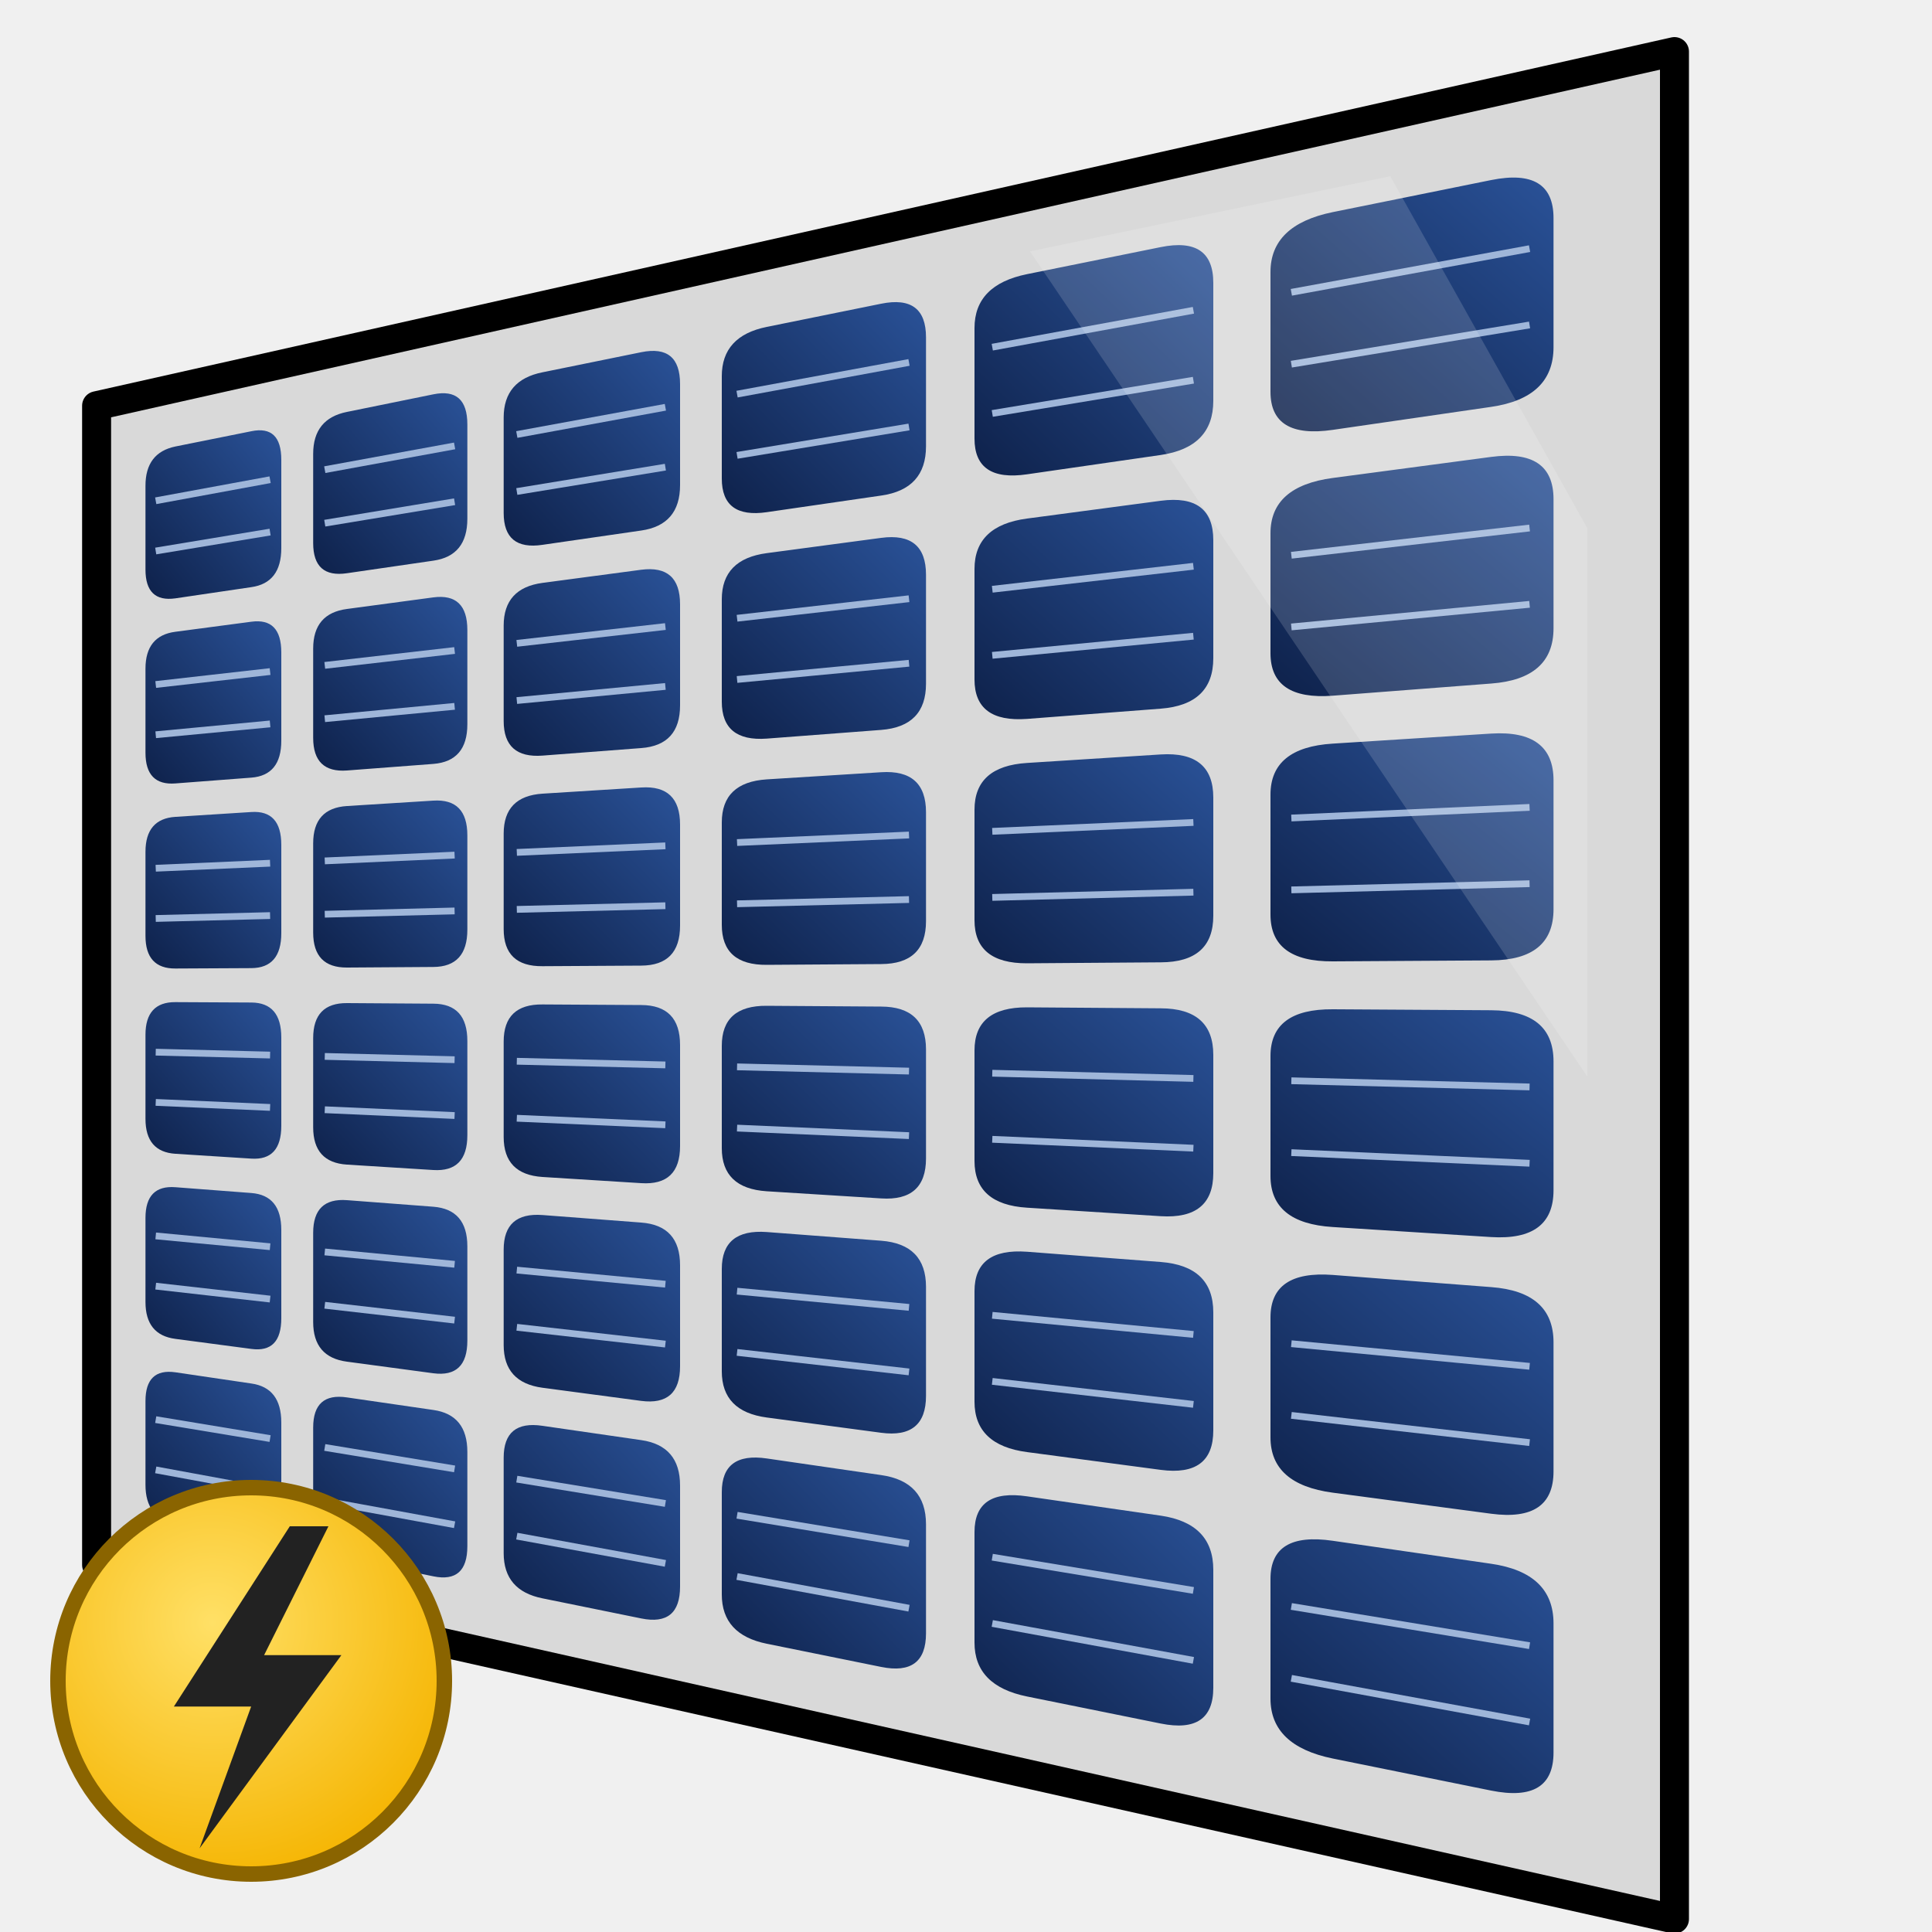
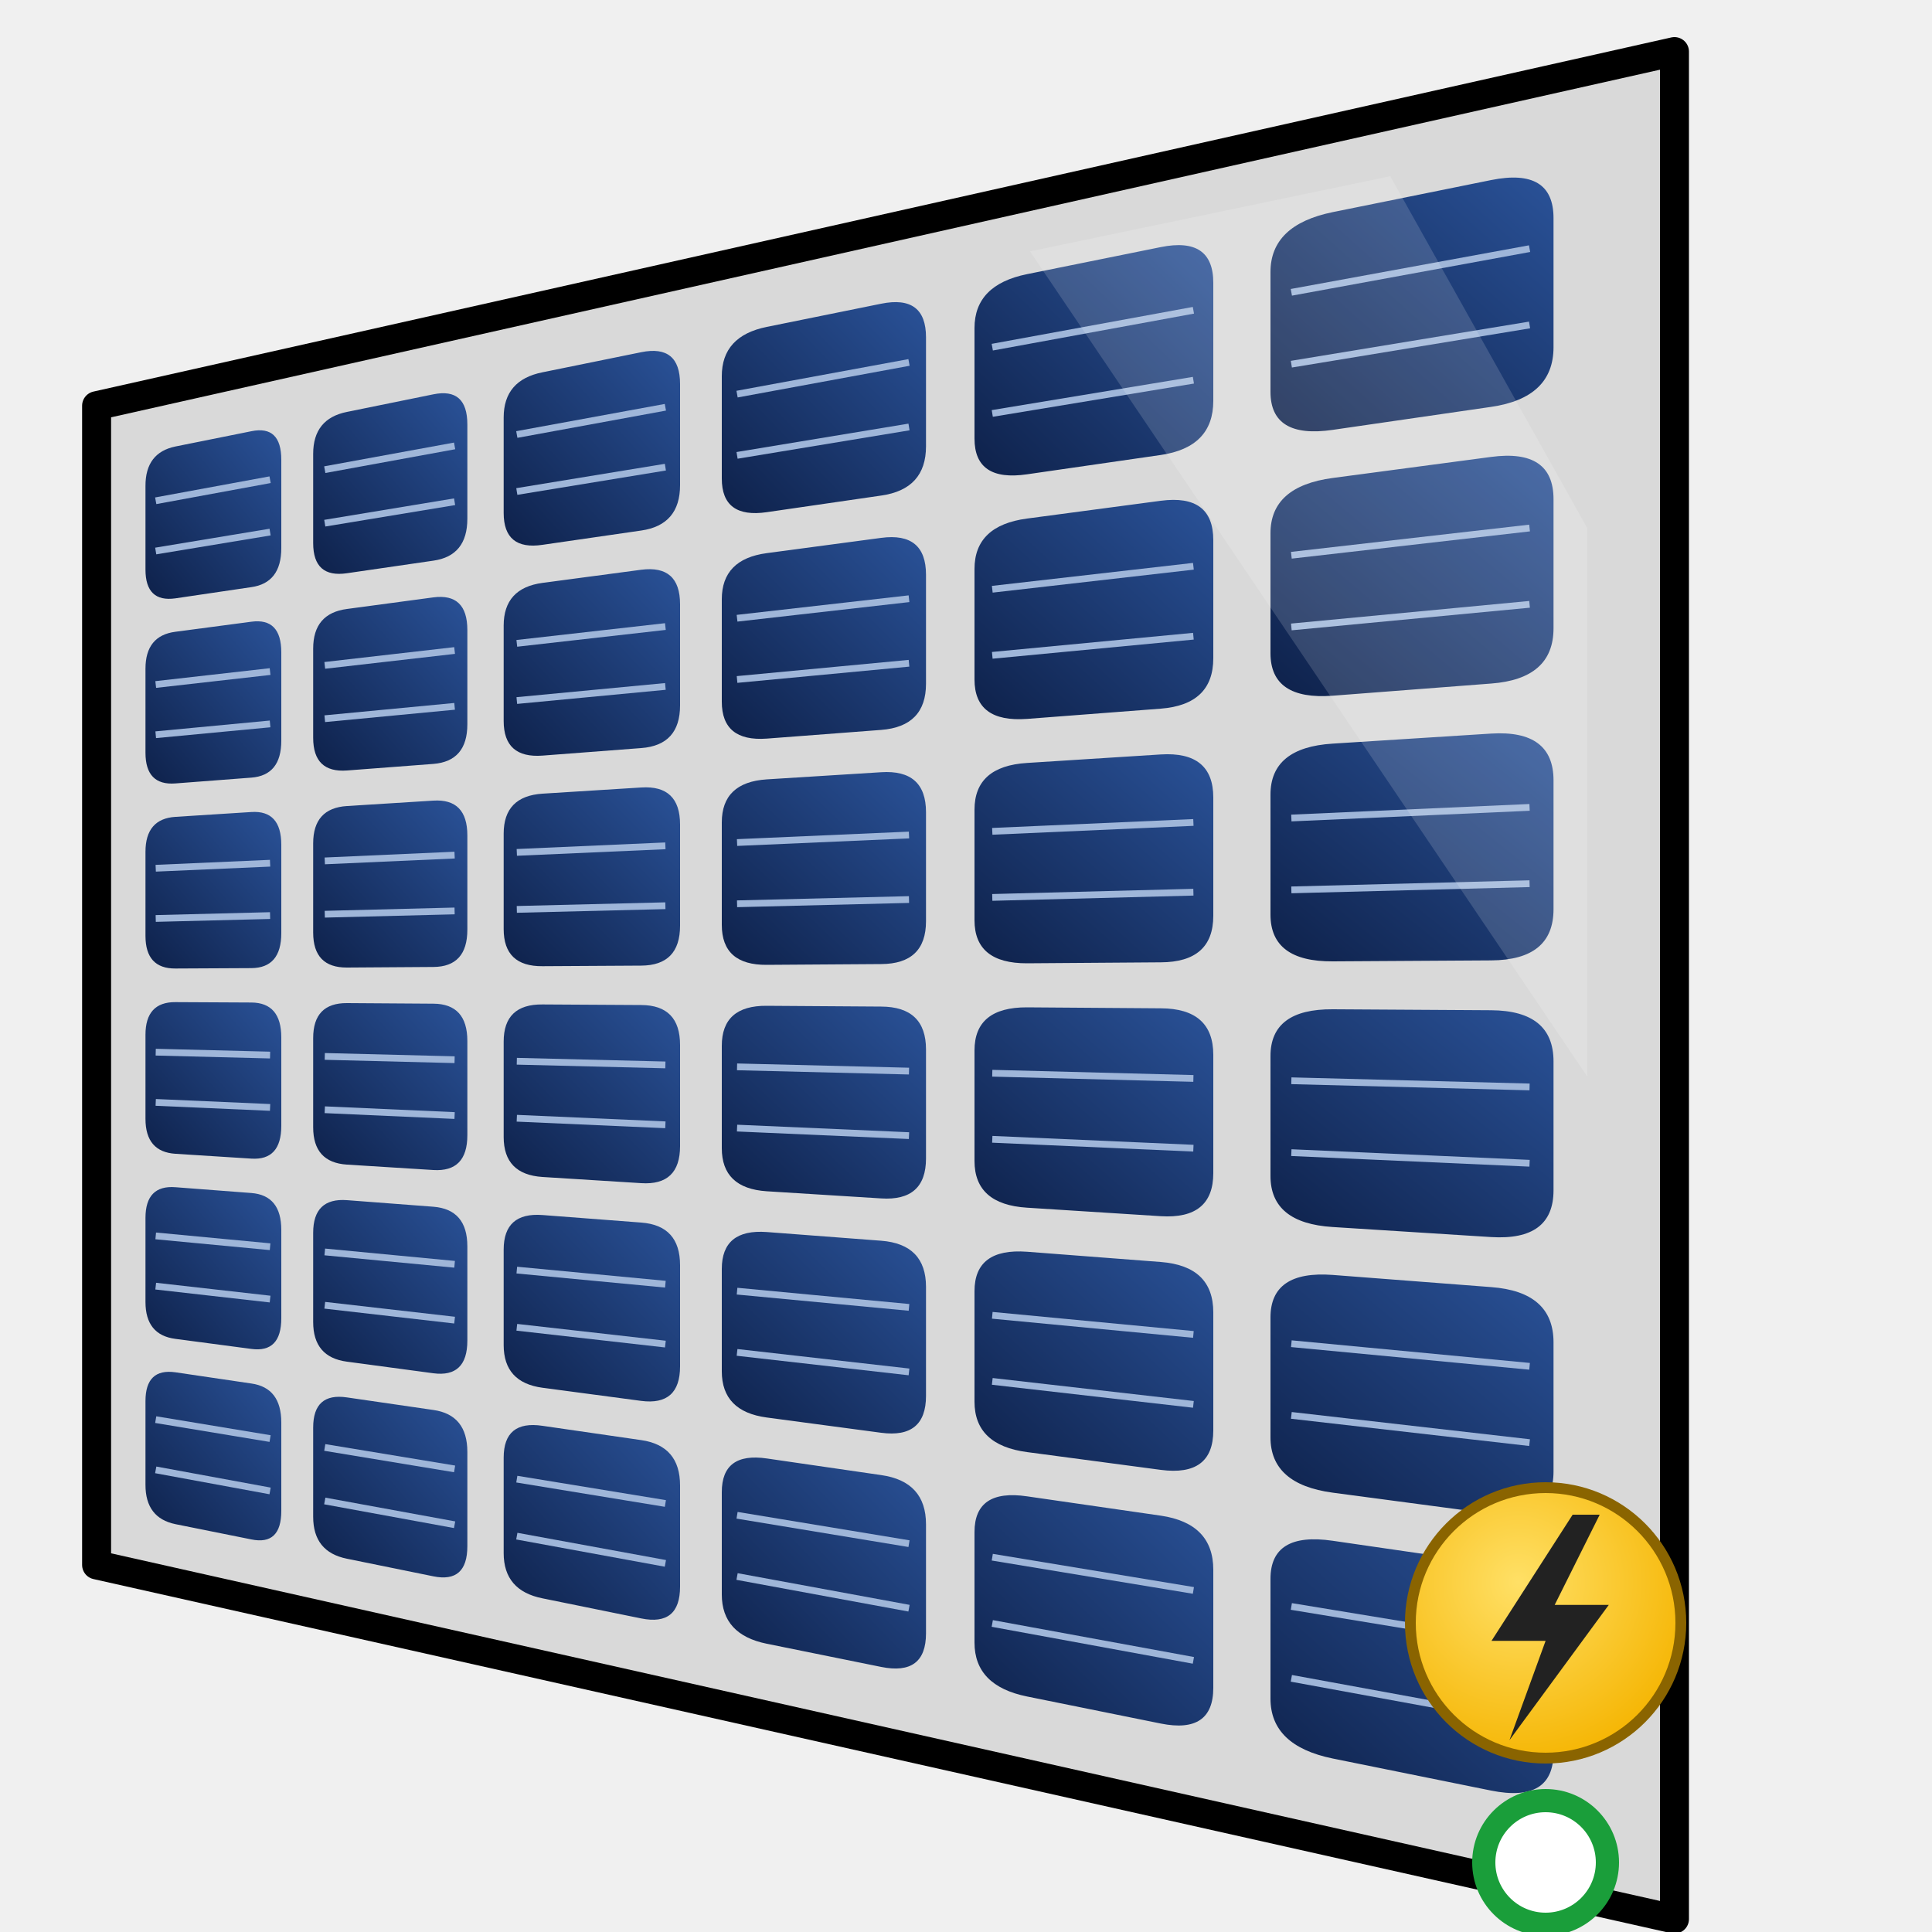
<svg xmlns="http://www.w3.org/2000/svg" version="1.1" width="100mm" height="100mm" viewBox="0 0 100 100">
  <defs>
    <radialGradient id="badge" cx="0.4" cy="0.35" r="0.7">
      <stop offset="0" stop-color="#ffe066" />
      <stop offset="1" stop-color="#f5b400" />
    </radialGradient>
    <linearGradient id="cell" x1="1" y1="0" x2="0" y2="1">
      <stop offset="0" stop-color="#2a5298" />
      <stop offset="1" stop-color="#0e214a" />
    </linearGradient>
  </defs>
  <polygon points="5.00,21.00 86.67,2.67 86.67,99.33 5.00,81.00" fill="#d9d9d9" stroke="#000" stroke-width="1.5" stroke-linejoin="round" />
  <path d="M 7.53,25.14 Q 7.53,23.43 9.08,23.11 L 13.01,22.32 Q 14.56,22.00 14.56,23.80 L 14.56,28.37 Q 14.56,30.17 13.01,30.39 L 9.08,30.97 Q 7.53,31.19 7.53,29.48 Z" fill="url(#cell)" />
  <line x1="8.06" y1="25.92" x2="13.98" y2="24.83" stroke="#9fb6d9" stroke-width="0.35" />
  <line x1="8.06" y1="28.52" x2="13.98" y2="27.54" stroke="#9fb6d9" stroke-width="0.35" />
  <path d="M 7.53,34.61 Q 7.53,32.90 9.08,32.70 L 13.01,32.18 Q 14.56,31.97 14.56,33.77 L 14.56,38.34 Q 14.56,40.13 13.01,40.25 L 9.08,40.55 Q 7.53,40.67 7.53,38.96 Z" fill="url(#cell)" />
  <line x1="8.06" y1="35.43" x2="13.98" y2="34.76" stroke="#9fb6d9" stroke-width="0.35" />
  <line x1="8.06" y1="38.03" x2="13.98" y2="37.47" stroke="#9fb6d9" stroke-width="0.35" />
  <path d="M 7.53,44.09 Q 7.53,42.38 9.08,42.28 L 13.01,42.03 Q 14.56,41.93 14.56,43.73 L 14.56,48.30 Q 14.56,50.10 13.01,50.11 L 9.08,50.13 Q 7.53,50.14 7.53,48.44 Z" fill="url(#cell)" />
  <line x1="8.06" y1="44.94" x2="13.98" y2="44.68" stroke="#9fb6d9" stroke-width="0.35" />
  <line x1="8.06" y1="47.54" x2="13.98" y2="47.39" stroke="#9fb6d9" stroke-width="0.35" />
  <path d="M 7.53,53.56 Q 7.53,51.86 9.08,51.87 L 13.01,51.89 Q 14.56,51.90 14.56,53.70 L 14.56,58.27 Q 14.56,60.07 13.01,59.97 L 9.08,59.72 Q 7.53,59.62 7.53,57.91 Z" fill="url(#cell)" />
  <line x1="8.06" y1="54.46" x2="13.98" y2="54.61" stroke="#9fb6d9" stroke-width="0.35" />
  <line x1="8.06" y1="57.06" x2="13.98" y2="57.32" stroke="#9fb6d9" stroke-width="0.35" />
  <path d="M 7.53,63.04 Q 7.53,61.33 9.08,61.45 L 13.01,61.75 Q 14.56,61.87 14.56,63.66 L 14.56,68.23 Q 14.56,70.03 13.01,69.82 L 9.08,69.30 Q 7.53,69.10 7.53,67.39 Z" fill="url(#cell)" />
  <line x1="8.06" y1="63.97" x2="13.98" y2="64.53" stroke="#9fb6d9" stroke-width="0.35" />
  <line x1="8.06" y1="66.57" x2="13.98" y2="67.24" stroke="#9fb6d9" stroke-width="0.35" />
  <path d="M 7.53,72.52 Q 7.53,70.81 9.08,71.03 L 13.01,71.61 Q 14.56,71.83 14.56,73.63 L 14.56,78.20 Q 14.56,80.00 13.01,79.68 L 9.08,78.89 Q 7.53,78.57 7.53,76.86 Z" fill="url(#cell)" />
  <line x1="8.06" y1="73.48" x2="13.98" y2="74.46" stroke="#9fb6d9" stroke-width="0.35" />
  <line x1="8.06" y1="76.08" x2="13.98" y2="77.17" stroke="#9fb6d9" stroke-width="0.35" />
  <path d="M 16.21,23.49 Q 16.21,21.67 17.96,21.32 L 22.43,20.41 Q 24.19,20.05 24.19,21.97 L 24.19,26.85 Q 24.19,28.77 22.43,29.02 L 17.96,29.67 Q 16.21,29.93 16.21,28.11 Z" fill="url(#cell)" />
  <line x1="16.81" y1="24.31" x2="23.53" y2="23.08" stroke="#9fb6d9" stroke-width="0.35" />
  <line x1="16.81" y1="27.08" x2="23.53" y2="25.97" stroke="#9fb6d9" stroke-width="0.35" />
  <path d="M 16.21,33.57 Q 16.21,31.75 17.96,31.52 L 22.43,30.92 Q 24.19,30.69 24.19,32.61 L 24.19,37.49 Q 24.19,39.40 22.43,39.54 L 17.96,39.88 Q 16.21,40.01 16.21,38.19 Z" fill="url(#cell)" />
  <line x1="16.81" y1="34.44" x2="23.53" y2="33.67" stroke="#9fb6d9" stroke-width="0.35" />
  <line x1="16.81" y1="37.20" x2="23.53" y2="36.56" stroke="#9fb6d9" stroke-width="0.35" />
  <path d="M 16.21,43.65 Q 16.21,41.83 17.96,41.72 L 22.43,41.44 Q 24.19,41.33 24.19,43.24 L 24.19,48.12 Q 24.19,50.04 22.43,50.05 L 17.96,50.08 Q 16.21,50.09 16.21,48.27 Z" fill="url(#cell)" />
  <line x1="16.81" y1="44.56" x2="23.53" y2="44.26" stroke="#9fb6d9" stroke-width="0.35" />
  <line x1="16.81" y1="47.32" x2="23.53" y2="47.15" stroke="#9fb6d9" stroke-width="0.35" />
  <path d="M 16.21,53.73 Q 16.21,51.91 17.96,51.92 L 22.43,51.95 Q 24.19,51.96 24.19,53.88 L 24.19,58.76 Q 24.19,60.67 22.43,60.56 L 17.96,60.28 Q 16.21,60.17 16.21,58.35 Z" fill="url(#cell)" />
  <line x1="16.81" y1="54.68" x2="23.53" y2="54.85" stroke="#9fb6d9" stroke-width="0.35" />
  <line x1="16.81" y1="57.44" x2="23.53" y2="57.74" stroke="#9fb6d9" stroke-width="0.35" />
  <path d="M 16.21,63.81 Q 16.21,61.99 17.96,62.12 L 22.43,62.46 Q 24.19,62.60 24.19,64.51 L 24.19,69.39 Q 24.19,71.31 22.43,71.08 L 17.96,70.48 Q 16.21,70.25 16.21,68.43 Z" fill="url(#cell)" />
  <line x1="16.81" y1="64.80" x2="23.53" y2="65.44" stroke="#9fb6d9" stroke-width="0.35" />
  <line x1="16.81" y1="67.56" x2="23.53" y2="68.33" stroke="#9fb6d9" stroke-width="0.35" />
  <path d="M 16.21,73.89 Q 16.21,72.07 17.96,72.33 L 22.43,72.98 Q 24.19,73.23 24.19,75.15 L 24.19,80.03 Q 24.19,81.95 22.43,81.59 L 17.96,80.68 Q 16.21,80.33 16.21,78.51 Z" fill="url(#cell)" />
  <line x1="16.81" y1="74.92" x2="23.53" y2="76.03" stroke="#9fb6d9" stroke-width="0.35" />
  <line x1="16.81" y1="77.69" x2="23.53" y2="78.92" stroke="#9fb6d9" stroke-width="0.35" />
  <path d="M 26.07,21.61 Q 26.07,19.67 28.08,19.27 L 33.19,18.23 Q 35.20,17.82 35.20,19.88 L 35.20,25.11 Q 35.20,27.17 33.19,27.46 L 28.08,28.20 Q 26.07,28.50 26.07,26.55 Z" fill="url(#cell)" />
  <line x1="26.75" y1="22.49" x2="34.44" y2="21.08" stroke="#9fb6d9" stroke-width="0.35" />
  <line x1="26.75" y1="25.44" x2="34.44" y2="24.18" stroke="#9fb6d9" stroke-width="0.35" />
  <path d="M 26.07,32.38 Q 26.07,30.44 28.08,30.17 L 33.19,29.49 Q 35.20,29.23 35.20,31.28 L 35.20,36.51 Q 35.20,38.57 33.19,38.72 L 28.08,39.11 Q 26.07,39.26 26.07,37.32 Z" fill="url(#cell)" />
  <line x1="26.75" y1="33.30" x2="34.44" y2="32.43" stroke="#9fb6d9" stroke-width="0.35" />
  <line x1="26.75" y1="36.26" x2="34.44" y2="35.53" stroke="#9fb6d9" stroke-width="0.35" />
  <path d="M 26.07,43.15 Q 26.07,41.21 28.08,41.08 L 33.19,40.76 Q 35.20,40.63 35.20,42.68 L 35.20,47.91 Q 35.20,49.97 33.19,49.98 L 28.08,50.01 Q 26.07,50.03 26.07,48.09 Z" fill="url(#cell)" />
  <line x1="26.75" y1="44.12" x2="34.44" y2="43.78" stroke="#9fb6d9" stroke-width="0.35" />
  <line x1="26.75" y1="47.07" x2="34.44" y2="46.88" stroke="#9fb6d9" stroke-width="0.35" />
  <path d="M 26.07,53.91 Q 26.07,51.97 28.08,51.99 L 33.19,52.02 Q 35.20,52.03 35.20,54.09 L 35.20,59.32 Q 35.20,61.37 33.19,61.24 L 28.08,60.92 Q 26.07,60.79 26.07,58.85 Z" fill="url(#cell)" />
  <line x1="26.75" y1="54.93" x2="34.44" y2="55.12" stroke="#9fb6d9" stroke-width="0.35" />
  <line x1="26.75" y1="57.88" x2="34.44" y2="58.22" stroke="#9fb6d9" stroke-width="0.35" />
  <path d="M 26.07,64.68 Q 26.07,62.74 28.08,62.89 L 33.19,63.28 Q 35.20,63.43 35.20,65.49 L 35.20,70.72 Q 35.20,72.77 33.19,72.51 L 28.08,71.83 Q 26.07,71.56 26.07,69.62 Z" fill="url(#cell)" />
  <line x1="26.75" y1="65.74" x2="34.44" y2="66.47" stroke="#9fb6d9" stroke-width="0.35" />
  <line x1="26.75" y1="68.70" x2="34.44" y2="69.57" stroke="#9fb6d9" stroke-width="0.35" />
  <path d="M 26.07,75.45 Q 26.07,73.50 28.08,73.80 L 33.19,74.54 Q 35.20,74.83 35.20,76.89 L 35.20,82.12 Q 35.20,84.18 33.19,83.77 L 28.08,82.73 Q 26.07,82.33 26.07,80.39 Z" fill="url(#cell)" />
  <line x1="26.75" y1="76.56" x2="34.44" y2="77.82" stroke="#9fb6d9" stroke-width="0.35" />
  <line x1="26.75" y1="79.51" x2="34.44" y2="80.92" stroke="#9fb6d9" stroke-width="0.35" />
  <path d="M 37.36,19.47 Q 37.36,17.39 39.69,16.92 L 45.61,15.72 Q 47.93,15.25 47.93,17.46 L 47.93,23.10 Q 47.93,25.32 45.61,25.65 L 39.69,26.51 Q 37.36,26.85 37.36,24.77 Z" fill="url(#cell)" />
  <line x1="38.15" y1="20.40" x2="47.05" y2="18.76" stroke="#9fb6d9" stroke-width="0.35" />
  <line x1="38.15" y1="23.57" x2="47.05" y2="22.10" stroke="#9fb6d9" stroke-width="0.35" />
  <path d="M 37.36,31.02 Q 37.36,28.94 39.69,28.63 L 45.61,27.84 Q 47.93,27.53 47.93,29.75 L 47.93,35.39 Q 47.93,37.60 45.61,37.78 L 39.69,38.23 Q 37.36,38.40 37.36,36.32 Z" fill="url(#cell)" />
  <line x1="38.15" y1="32.00" x2="47.05" y2="30.99" stroke="#9fb6d9" stroke-width="0.35" />
  <line x1="38.15" y1="35.17" x2="47.05" y2="34.33" stroke="#9fb6d9" stroke-width="0.35" />
  <path d="M 37.36,42.57 Q 37.36,40.49 39.69,40.34 L 45.61,39.97 Q 47.93,39.82 47.93,42.04 L 47.93,47.68 Q 47.93,49.89 45.61,49.90 L 39.69,49.94 Q 37.36,49.96 37.36,47.87 Z" fill="url(#cell)" />
  <line x1="38.15" y1="43.61" x2="47.05" y2="43.22" stroke="#9fb6d9" stroke-width="0.35" />
  <line x1="38.15" y1="46.78" x2="47.05" y2="46.56" stroke="#9fb6d9" stroke-width="0.35" />
  <path d="M 37.36,54.13 Q 37.36,52.04 39.69,52.06 L 45.61,52.10 Q 47.93,52.11 47.93,54.32 L 47.93,59.96 Q 47.93,62.18 45.61,62.03 L 39.69,61.66 Q 37.36,61.51 37.36,59.43 Z" fill="url(#cell)" />
  <line x1="38.15" y1="55.22" x2="47.05" y2="55.44" stroke="#9fb6d9" stroke-width="0.35" />
  <line x1="38.15" y1="58.39" x2="47.05" y2="58.78" stroke="#9fb6d9" stroke-width="0.35" />
  <path d="M 37.36,65.68 Q 37.36,63.60 39.69,63.77 L 45.61,64.22 Q 47.93,64.40 47.93,66.61 L 47.93,72.25 Q 47.93,74.47 45.61,74.16 L 39.69,73.37 Q 37.36,73.06 37.36,70.98 Z" fill="url(#cell)" />
  <line x1="38.15" y1="66.83" x2="47.05" y2="67.67" stroke="#9fb6d9" stroke-width="0.35" />
  <line x1="38.15" y1="70.00" x2="47.05" y2="71.01" stroke="#9fb6d9" stroke-width="0.35" />
  <path d="M 37.36,77.23 Q 37.36,75.15 39.69,75.49 L 45.61,76.35 Q 47.93,76.68 47.93,78.90 L 47.93,84.54 Q 47.93,86.75 45.61,86.28 L 39.69,85.08 Q 37.36,84.61 37.36,82.53 Z" fill="url(#cell)" />
  <line x1="38.15" y1="78.43" x2="47.05" y2="79.90" stroke="#9fb6d9" stroke-width="0.35" />
  <line x1="38.15" y1="81.60" x2="47.05" y2="83.24" stroke="#9fb6d9" stroke-width="0.35" />
  <path d="M 50.44,16.98 Q 50.44,14.74 53.16,14.19 L 60.08,12.79 Q 62.80,12.24 62.80,14.64 L 62.80,20.75 Q 62.80,23.15 60.08,23.55 L 53.16,24.55 Q 50.44,24.95 50.44,22.70 Z" fill="url(#cell)" />
  <line x1="51.36" y1="17.97" x2="61.77" y2="16.06" stroke="#9fb6d9" stroke-width="0.35" />
  <line x1="51.36" y1="21.40" x2="61.77" y2="19.68" stroke="#9fb6d9" stroke-width="0.35" />
  <path d="M 50.44,29.45 Q 50.44,27.20 53.16,26.84 L 60.08,25.92 Q 62.80,25.56 62.80,27.96 L 62.80,34.07 Q 62.80,36.47 60.08,36.68 L 53.16,37.21 Q 50.44,37.41 50.44,35.17 Z" fill="url(#cell)" />
  <line x1="51.36" y1="30.50" x2="61.77" y2="29.31" stroke="#9fb6d9" stroke-width="0.35" />
  <line x1="51.36" y1="33.92" x2="61.77" y2="32.93" stroke="#9fb6d9" stroke-width="0.35" />
  <path d="M 50.44,41.91 Q 50.44,39.66 53.16,39.49 L 60.08,39.05 Q 62.80,38.88 62.80,41.28 L 62.80,47.40 Q 62.80,49.80 60.08,49.81 L 53.16,49.86 Q 50.44,49.87 50.44,47.63 Z" fill="url(#cell)" />
  <line x1="51.36" y1="43.03" x2="61.77" y2="42.57" stroke="#9fb6d9" stroke-width="0.35" />
  <line x1="51.36" y1="46.45" x2="61.77" y2="46.18" stroke="#9fb6d9" stroke-width="0.35" />
  <path d="M 50.44,54.37 Q 50.44,52.13 53.16,52.14 L 60.08,52.19 Q 62.80,52.20 62.80,54.60 L 62.80,60.72 Q 62.80,63.12 60.08,62.95 L 53.16,62.51 Q 50.44,62.34 50.44,60.09 Z" fill="url(#cell)" />
  <line x1="51.36" y1="55.55" x2="61.77" y2="55.82" stroke="#9fb6d9" stroke-width="0.35" />
  <line x1="51.36" y1="58.97" x2="61.77" y2="59.43" stroke="#9fb6d9" stroke-width="0.35" />
  <path d="M 50.44,66.83 Q 50.44,64.59 53.16,64.79 L 60.08,65.32 Q 62.80,65.53 62.80,67.93 L 62.80,74.04 Q 62.80,76.44 60.08,76.08 L 53.16,75.16 Q 50.44,74.80 50.44,72.55 Z" fill="url(#cell)" />
  <line x1="51.36" y1="68.08" x2="61.77" y2="69.07" stroke="#9fb6d9" stroke-width="0.35" />
  <line x1="51.36" y1="71.50" x2="61.77" y2="72.69" stroke="#9fb6d9" stroke-width="0.35" />
  <path d="M 50.44,79.30 Q 50.44,77.05 53.16,77.45 L 60.08,78.45 Q 62.80,78.85 62.80,81.25 L 62.80,87.36 Q 62.80,89.76 60.08,89.21 L 53.16,87.81 Q 50.44,87.26 50.44,85.02 Z" fill="url(#cell)" />
  <line x1="51.36" y1="80.60" x2="61.77" y2="82.32" stroke="#9fb6d9" stroke-width="0.35" />
  <line x1="51.36" y1="84.03" x2="61.77" y2="85.94" stroke="#9fb6d9" stroke-width="0.35" />
  <path d="M 65.76,14.08 Q 65.76,11.64 68.98,10.98 L 77.18,9.32 Q 80.41,8.67 80.41,11.29 L 80.41,17.97 Q 80.41,20.59 77.18,21.06 L 68.98,22.25 Q 65.76,22.72 65.76,20.28 Z" fill="url(#cell)" />
  <line x1="66.84" y1="15.13" x2="79.17" y2="12.87" stroke="#9fb6d9" stroke-width="0.35" />
  <line x1="66.84" y1="18.85" x2="79.17" y2="16.82" stroke="#9fb6d9" stroke-width="0.35" />
  <path d="M 65.76,27.60 Q 65.76,25.17 68.98,24.74 L 77.18,23.65 Q 80.41,23.22 80.41,25.84 L 80.41,32.52 Q 80.41,35.14 77.18,35.38 L 68.98,36.01 Q 65.76,36.25 65.76,33.81 Z" fill="url(#cell)" />
  <line x1="66.84" y1="28.74" x2="79.17" y2="27.33" stroke="#9fb6d9" stroke-width="0.35" />
  <line x1="66.84" y1="32.45" x2="79.17" y2="31.28" stroke="#9fb6d9" stroke-width="0.35" />
  <path d="M 65.76,41.13 Q 65.76,38.69 68.98,38.49 L 77.18,37.97 Q 80.41,37.77 80.41,40.39 L 80.41,47.06 Q 80.41,49.69 77.18,49.71 L 68.98,49.76 Q 65.76,49.78 65.76,47.34 Z" fill="url(#cell)" />
  <line x1="66.84" y1="42.34" x2="79.17" y2="41.79" stroke="#9fb6d9" stroke-width="0.35" />
  <line x1="66.84" y1="46.06" x2="79.17" y2="45.74" stroke="#9fb6d9" stroke-width="0.35" />
  <path d="M 65.76,54.66 Q 65.76,52.22 68.98,52.24 L 77.18,52.29 Q 80.41,52.31 80.41,54.94 L 80.41,61.61 Q 80.41,64.23 77.18,64.03 L 68.98,63.51 Q 65.76,63.31 65.76,60.87 Z" fill="url(#cell)" />
  <line x1="66.84" y1="55.94" x2="79.17" y2="56.26" stroke="#9fb6d9" stroke-width="0.35" />
  <line x1="66.84" y1="59.66" x2="79.17" y2="60.21" stroke="#9fb6d9" stroke-width="0.35" />
  <path d="M 65.76,68.19 Q 65.76,65.75 68.98,65.99 L 77.18,66.62 Q 80.41,66.86 80.41,69.48 L 80.41,76.16 Q 80.41,78.78 77.18,78.35 L 68.98,77.26 Q 65.76,76.83 65.76,74.40 Z" fill="url(#cell)" />
  <line x1="66.84" y1="69.55" x2="79.17" y2="70.72" stroke="#9fb6d9" stroke-width="0.35" />
  <line x1="66.84" y1="73.26" x2="79.17" y2="74.67" stroke="#9fb6d9" stroke-width="0.35" />
  <path d="M 65.76,81.72 Q 65.76,79.28 68.98,79.75 L 77.18,80.94 Q 80.41,81.41 80.41,84.03 L 80.41,90.71 Q 80.41,93.33 77.18,92.68 L 68.98,91.02 Q 65.76,90.36 65.76,87.92 Z" fill="url(#cell)" />
  <line x1="66.84" y1="83.15" x2="79.17" y2="85.18" stroke="#9fb6d9" stroke-width="0.35" />
  <line x1="66.84" y1="86.87" x2="79.17" y2="89.13" stroke="#9fb6d9" stroke-width="0.35" />
  <polygon points="53.31,13.01 71.96,9.12 82.16,27.34 82.16,55.73" fill="#fff" fill-opacity="0.15" />
-   <circle cx="13" cy="87" r="10" fill="url(#badge)" stroke="#8a6400" stroke-width="0.80" />
-   <path d="M 15.00,79.00 L 9.00,88.33 L 13.00,88.33 L 10.33,95.67 L 17.67,85.67 L 13.67,85.67 L 17.00,79.00 Z" fill="#222" />
+   <circle cx="80" cy="84" r="7" fill="url(#badge)" stroke="#8a6400" stroke-width="0.56" />
+   <path d="M 81.40,78.40 L 77.20,84.93 L 80.00,84.93 L 78.13,90.07 L 83.27,83.07 L 80.47,83.07 L 82.80,78.40 Z" fill="#222" />
+   <circle cx="80" cy="96.4" r="3.2" fill="#fff" stroke="#1a9e3a" stroke-width="1.2" />
</svg>
